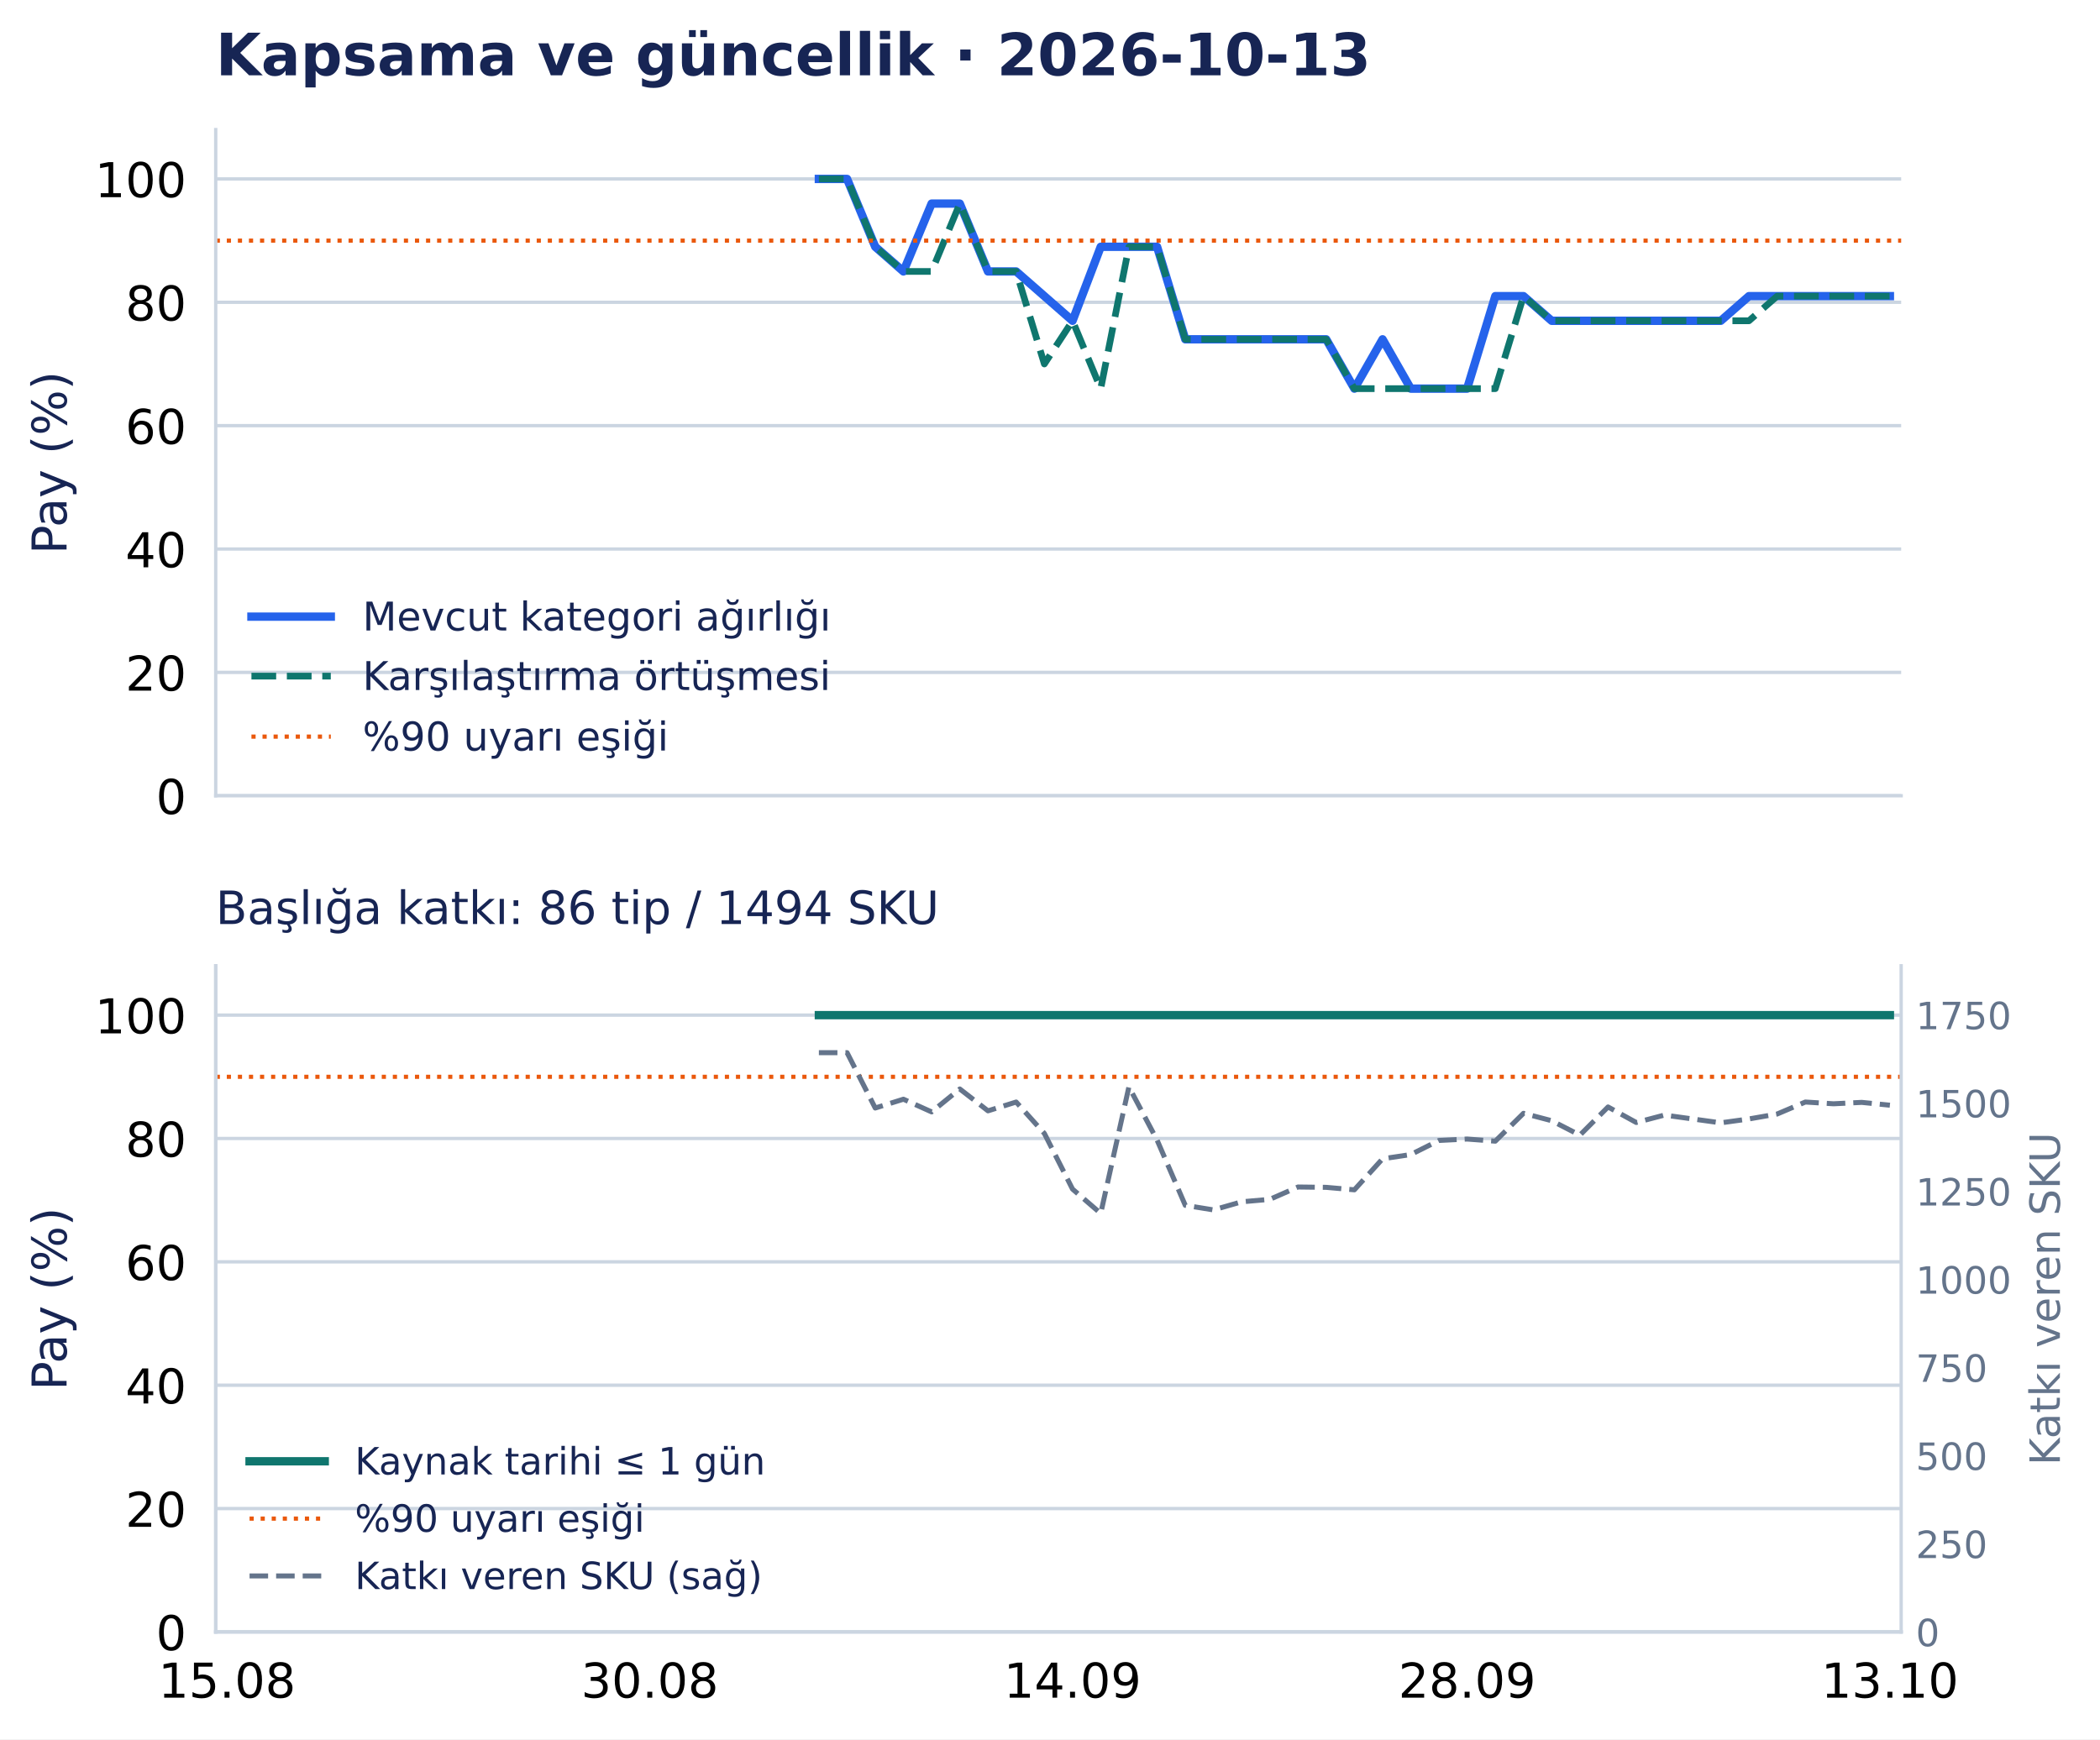
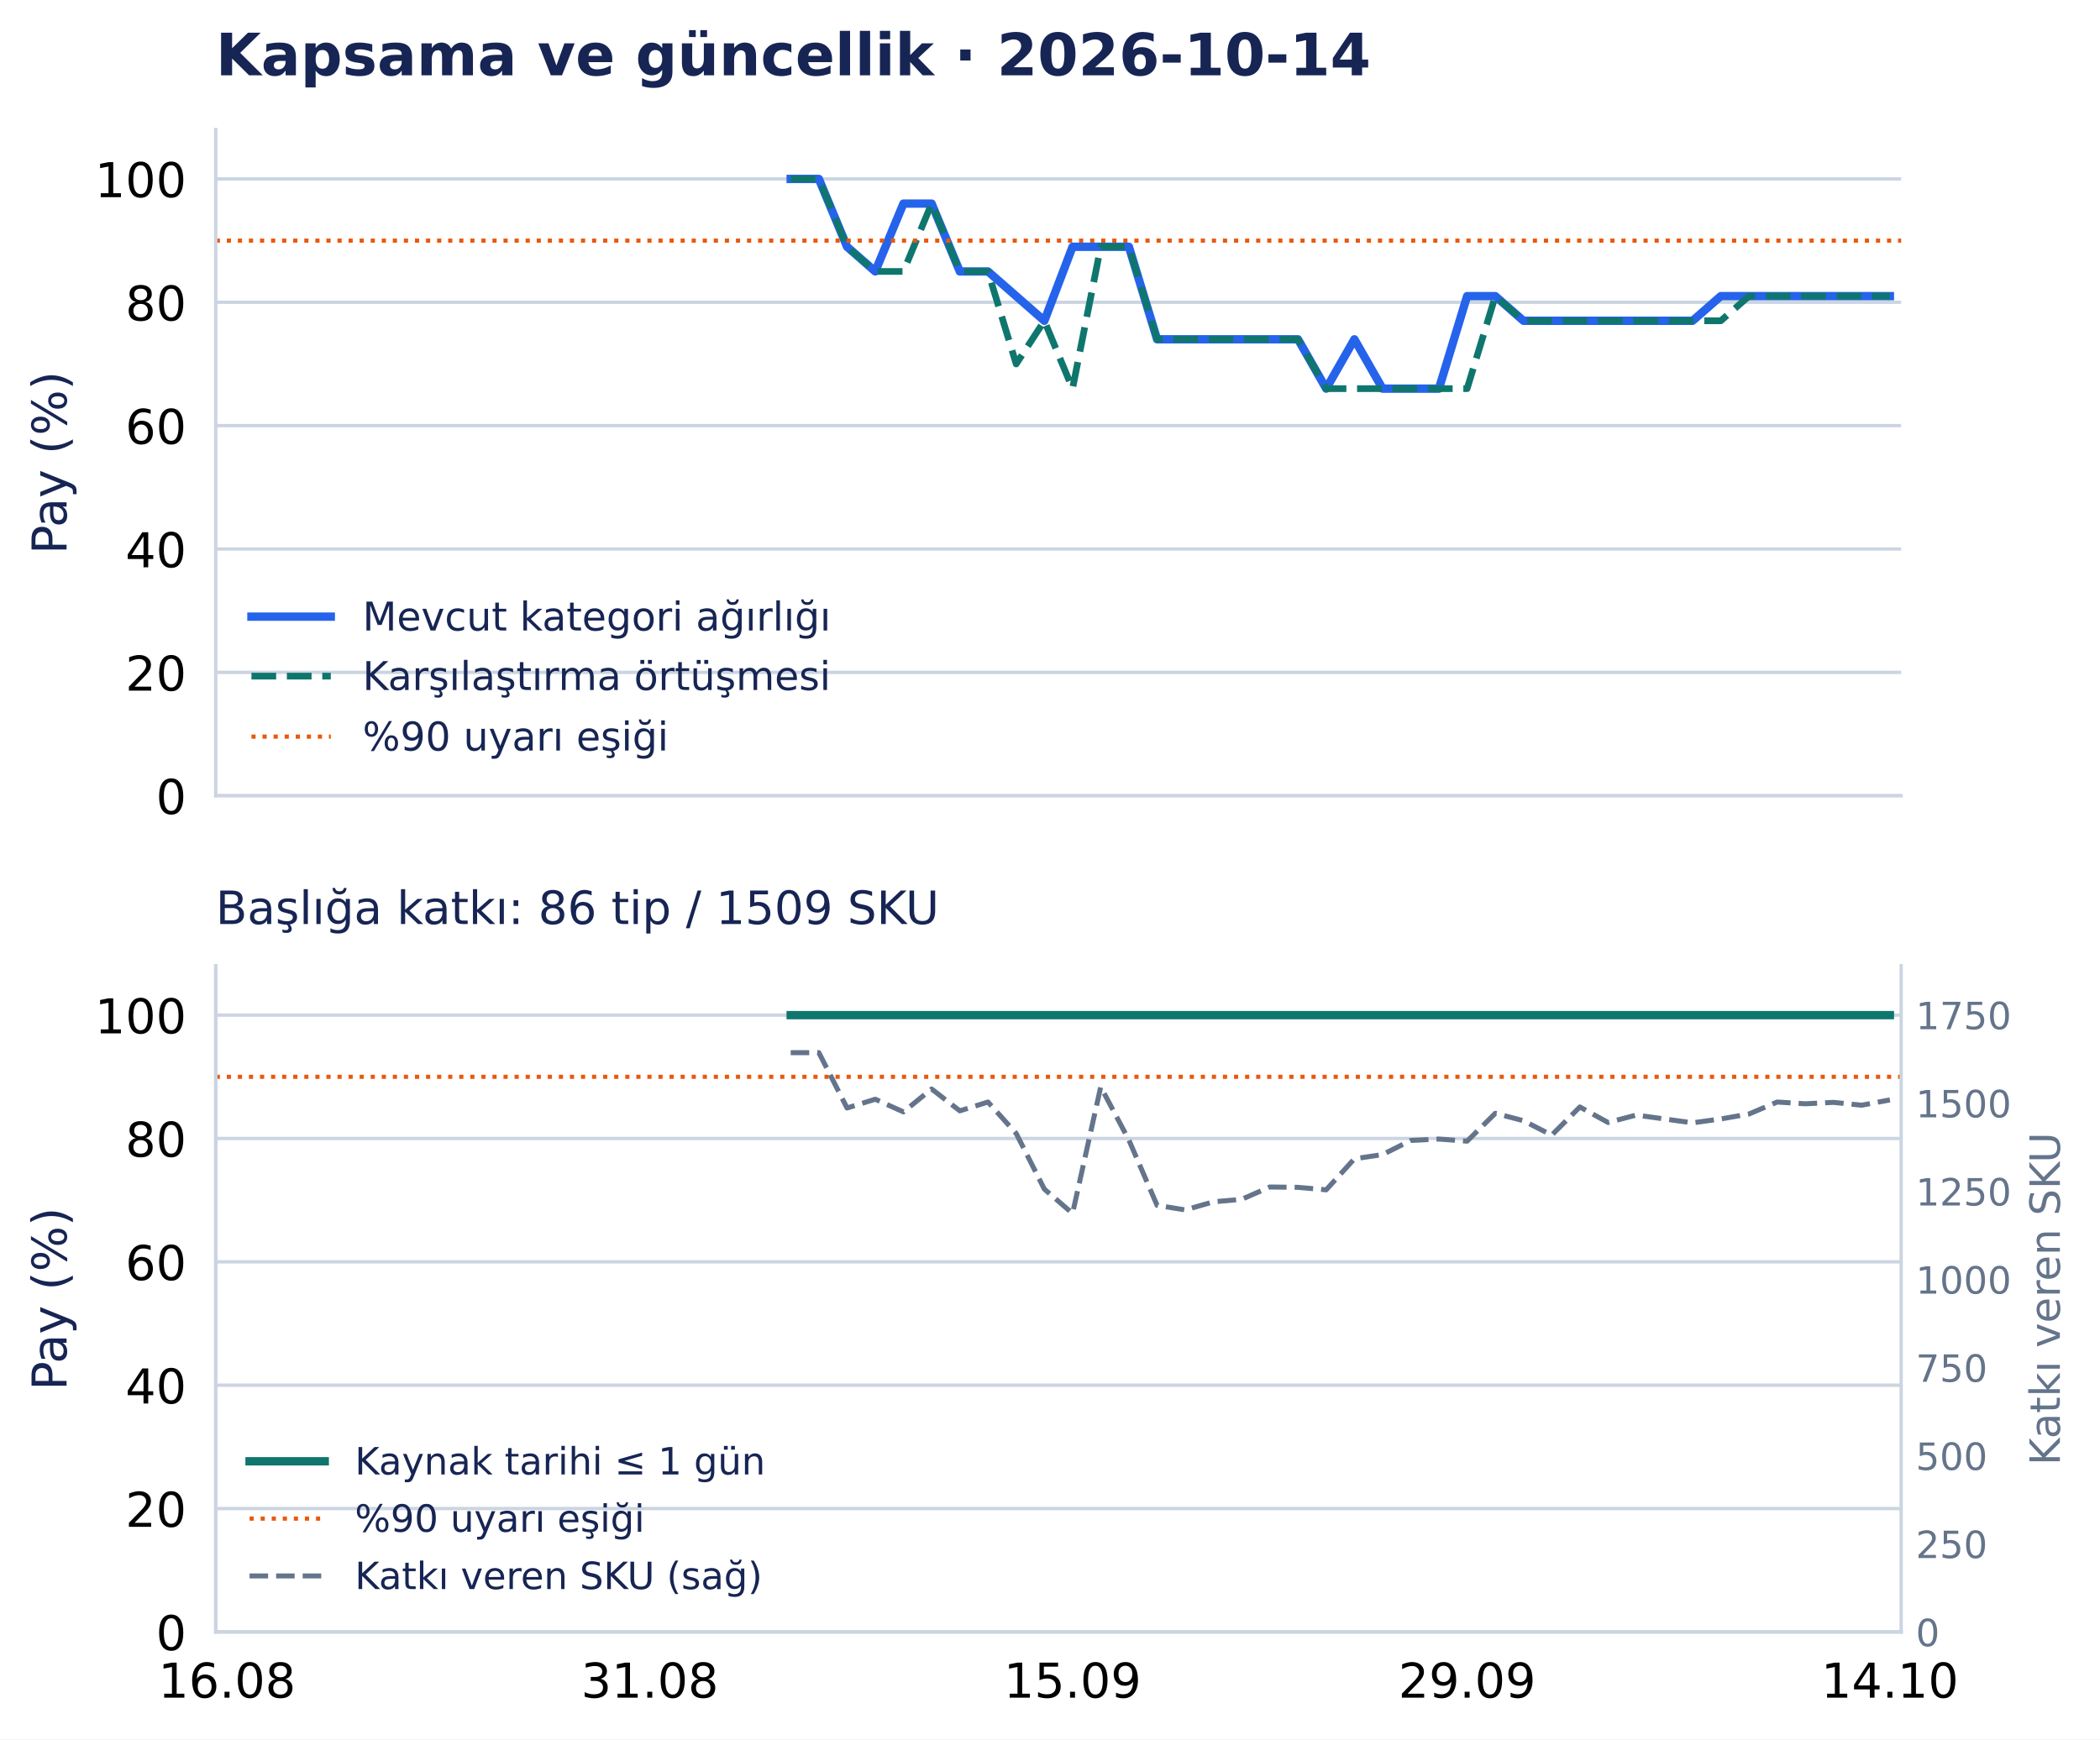
<svg xmlns="http://www.w3.org/2000/svg" width="502.794pt" height="416.535pt" viewBox="0 0 502.794 416.535" version="1.1">
  <defs>
    <style type="text/css">*{stroke-linejoin: round; stroke-linecap: butt}</style>
  </defs>
  <g id="figure_1">
    <g id="patch_1">
      <path d="M 0 416.535 L 502.794 416.535 L 502.794 0 L 0 0 z " style="fill: #ffffff" />
    </g>
    <g id="axes_1">
      <g id="patch_2">
        <path d="M 51.651 190.574 L 455.188 190.574 L 455.188 31.035 L 51.651 31.035 z " style="fill: #ffffff" />
      </g>
      <g id="matplotlib.axis_1">
        <g id="xtick_1">
          <g id="line2d_1" />
        </g>
        <g id="xtick_2">
          <g id="line2d_2" />
        </g>
        <g id="xtick_3">
          <g id="line2d_3" />
        </g>
        <g id="xtick_4">
          <g id="line2d_4" />
        </g>
        <g id="xtick_5">
          <g id="line2d_5" />
        </g>
      </g>
      <g id="matplotlib.axis_2">
        <g id="ytick_1">
          <g id="line2d_6">
            <path d="M 51.651 190.574 L 455.188 190.574 " clip-path="url(#p0e1365a26f)" style="fill: none; stroke: #cbd5e1; stroke-width: 0.8; stroke-linecap: square" />
          </g>
          <g id="line2d_7" />
          <g id="text_1">
            <text style="font-size: 11.5px; font-family: 'DejaVu Sans', 'Bitstream Vera Sans', 'Computer Modern Sans Serif', 'Lucida Grande', 'Verdana', 'Geneva', 'Lucid', 'Arial', 'Helvetica', 'Avant Garde', sans-serif; text-anchor: end" x="44.651" y="194.943" transform="rotate(-0 44.65062 194.9427)">0</text>
          </g>
        </g>
        <g id="ytick_2">
          <g id="line2d_8">
            <path d="M 51.651 161.03 L 455.188 161.03 " clip-path="url(#p0e1365a26f)" style="fill: none; stroke: #cbd5e1; stroke-width: 0.8; stroke-linecap: square" />
          </g>
          <g id="line2d_9" />
          <g id="text_2">
            <text style="font-size: 11.5px; font-family: 'DejaVu Sans', 'Bitstream Vera Sans', 'Computer Modern Sans Serif', 'Lucida Grande', 'Verdana', 'Geneva', 'Lucid', 'Arial', 'Helvetica', 'Avant Garde', sans-serif; text-anchor: end" x="44.651" y="165.398" transform="rotate(-0 44.65062 165.3983)">20</text>
          </g>
        </g>
        <g id="ytick_3">
          <g id="line2d_10">
            <path d="M 51.651 131.485 L 455.188 131.485 " clip-path="url(#p0e1365a26f)" style="fill: none; stroke: #cbd5e1; stroke-width: 0.8; stroke-linecap: square" />
          </g>
          <g id="line2d_11" />
          <g id="text_3">
            <text style="font-size: 11.5px; font-family: 'DejaVu Sans', 'Bitstream Vera Sans', 'Computer Modern Sans Serif', 'Lucida Grande', 'Verdana', 'Geneva', 'Lucid', 'Arial', 'Helvetica', 'Avant Garde', sans-serif; text-anchor: end" x="44.651" y="135.854" transform="rotate(-0 44.65062 135.854)">40</text>
          </g>
        </g>
        <g id="ytick_4">
          <g id="line2d_12">
            <path d="M 51.651 101.941 L 455.188 101.941 " clip-path="url(#p0e1365a26f)" style="fill: none; stroke: #cbd5e1; stroke-width: 0.8; stroke-linecap: square" />
          </g>
          <g id="line2d_13" />
          <g id="text_4">
            <text style="font-size: 11.5px; font-family: 'DejaVu Sans', 'Bitstream Vera Sans', 'Computer Modern Sans Serif', 'Lucida Grande', 'Verdana', 'Geneva', 'Lucid', 'Arial', 'Helvetica', 'Avant Garde', sans-serif; text-anchor: end" x="44.651" y="106.31" transform="rotate(-0 44.65062 106.3097)">60</text>
          </g>
        </g>
        <g id="ytick_5">
          <g id="line2d_14">
            <path d="M 51.651 72.397 L 455.188 72.397 " clip-path="url(#p0e1365a26f)" style="fill: none; stroke: #cbd5e1; stroke-width: 0.8; stroke-linecap: square" />
          </g>
          <g id="line2d_15" />
          <g id="text_5">
            <text style="font-size: 11.5px; font-family: 'DejaVu Sans', 'Bitstream Vera Sans', 'Computer Modern Sans Serif', 'Lucida Grande', 'Verdana', 'Geneva', 'Lucid', 'Arial', 'Helvetica', 'Avant Garde', sans-serif; text-anchor: end" x="44.651" y="76.765" transform="rotate(-0 44.65062 76.76539)">80</text>
          </g>
        </g>
        <g id="ytick_6">
          <g id="line2d_16">
            <path d="M 51.651 42.852 L 455.188 42.852 " clip-path="url(#p0e1365a26f)" style="fill: none; stroke: #cbd5e1; stroke-width: 0.8; stroke-linecap: square" />
          </g>
          <g id="line2d_17" />
          <g id="text_6">
            <text style="font-size: 11.5px; font-family: 'DejaVu Sans', 'Bitstream Vera Sans', 'Computer Modern Sans Serif', 'Lucida Grande', 'Verdana', 'Geneva', 'Lucid', 'Arial', 'Helvetica', 'Avant Garde', sans-serif; text-anchor: end" x="44.651" y="47.221" transform="rotate(-0 44.65062 47.22107)">100</text>
          </g>
        </g>
        <g id="text_7">
          <text style="font-size: 11.5px; font-family: 'DejaVu Sans', 'Bitstream Vera Sans', 'Computer Modern Sans Serif', 'Lucida Grande', 'Verdana', 'Geneva', 'Lucid', 'Arial', 'Helvetica', 'Avant Garde', sans-serif; text-anchor: middle; fill: #172554" x="15.937" y="110.804" transform="rotate(-90 15.93731 110.8044)">Pay (%)</text>
        </g>
      </g>
      <g id="line2d_18">
-         <path d="M 196.06 42.852 L 202.809 42.852 L 209.557 59.102 L 216.305 65.011 L 223.053 48.761 L 229.801 48.761 L 236.549 65.011 L 243.297 65.011 L 250.045 70.92 L 256.794 76.828 L 263.542 59.102 L 270.29 59.102 L 277.038 59.102 L 283.786 81.26 L 290.534 81.26 L 297.282 81.26 L 304.03 81.26 L 310.778 81.26 L 317.527 81.26 L 324.275 93.078 L 331.023 81.26 L 337.771 93.078 L 344.519 93.078 L 351.267 93.078 L 358.015 70.92 L 364.763 70.92 L 371.512 76.828 L 378.26 76.828 L 385.008 76.828 L 391.756 76.828 L 398.504 76.828 L 405.252 76.828 L 412 76.828 L 418.748 70.92 L 425.497 70.92 L 432.245 70.92 L 438.993 70.92 L 445.741 70.92 L 452.489 70.92 " clip-path="url(#p0e1365a26f)" style="fill: none; stroke: #2563eb; stroke-width: 2; stroke-linecap: square" />
+         <path d="M 189.312 42.852 L 196.06 42.852 L 202.809 59.102 L 209.557 65.011 L 216.305 48.761 L 223.053 48.761 L 229.801 65.011 L 236.549 65.011 L 243.297 70.92 L 250.045 76.828 L 256.794 59.102 L 263.542 59.102 L 270.29 59.102 L 277.038 81.26 L 283.786 81.26 L 290.534 81.26 L 297.282 81.26 L 304.03 81.26 L 310.778 81.26 L 317.527 93.078 L 324.275 81.26 L 331.023 93.078 L 337.771 93.078 L 344.519 93.078 L 351.267 70.92 L 358.015 70.92 L 364.763 76.828 L 371.512 76.828 L 378.26 76.828 L 385.008 76.828 L 391.756 76.828 L 398.504 76.828 L 405.252 76.828 L 412 70.92 L 418.748 70.92 L 425.497 70.92 L 432.245 70.92 L 438.993 70.92 L 445.741 70.92 L 452.489 70.92 " clip-path="url(#p0e1365a26f)" style="fill: none; stroke: #2563eb; stroke-width: 2; stroke-linecap: square" />
      </g>
      <g id="line2d_19">
-         <path d="M 196.06 42.852 L 202.809 42.852 L 209.557 59.102 L 216.305 65.011 L 223.053 65.011 L 229.801 48.761 L 236.549 65.011 L 243.297 65.011 L 250.045 87.169 L 256.794 76.828 L 263.542 93.078 L 270.29 59.102 L 277.038 59.102 L 283.786 81.26 L 290.534 81.26 L 297.282 81.26 L 304.03 81.26 L 310.778 81.26 L 317.527 81.26 L 324.275 93.078 L 331.023 93.078 L 337.771 93.078 L 344.519 93.078 L 351.267 93.078 L 358.015 93.078 L 364.763 70.92 L 371.512 76.828 L 378.26 76.828 L 385.008 76.828 L 391.756 76.828 L 398.504 76.828 L 405.252 76.828 L 412 76.828 L 418.748 76.828 L 425.497 70.92 L 432.245 70.92 L 438.993 70.92 L 445.741 70.92 L 452.489 70.92 " clip-path="url(#p0e1365a26f)" style="fill: none; stroke-dasharray: 5.92,2.56; stroke-dashoffset: 0; stroke: #0f766e; stroke-width: 1.6" />
+         <path d="M 189.312 42.852 L 196.06 42.852 L 202.809 59.102 L 209.557 65.011 L 216.305 65.011 L 223.053 48.761 L 229.801 65.011 L 236.549 65.011 L 243.297 87.169 L 250.045 76.828 L 256.794 93.078 L 263.542 59.102 L 270.29 59.102 L 277.038 81.26 L 283.786 81.26 L 290.534 81.26 L 297.282 81.26 L 304.03 81.26 L 310.778 81.26 L 317.527 93.078 L 324.275 93.078 L 331.023 93.078 L 337.771 93.078 L 344.519 93.078 L 351.267 93.078 L 358.015 70.92 L 364.763 76.828 L 371.512 76.828 L 378.26 76.828 L 385.008 76.828 L 391.756 76.828 L 398.504 76.828 L 405.252 76.828 L 412 76.828 L 418.748 70.92 L 425.497 70.92 L 432.245 70.92 L 438.993 70.92 L 445.741 70.92 L 452.489 70.92 " clip-path="url(#p0e1365a26f)" style="fill: none; stroke-dasharray: 5.92,2.56; stroke-dashoffset: 0; stroke: #0f766e; stroke-width: 1.6" />
      </g>
      <g id="line2d_20">
        <path d="M 51.651 57.625 L 455.188 57.625 " clip-path="url(#p0e1365a26f)" style="fill: none; stroke-dasharray: 1,1.65; stroke-dashoffset: 0; stroke: #ea580c" />
      </g>
      <g id="patch_3">
        <path d="M 51.651 190.574 L 51.651 31.035 " style="fill: none; stroke: #cbd5e1; stroke-width: 0.8; stroke-linejoin: miter; stroke-linecap: square" />
      </g>
      <g id="patch_4">
        <path d="M 51.651 190.574 L 455.188 190.574 " style="fill: none; stroke: #cbd5e1; stroke-width: 0.8; stroke-linejoin: miter; stroke-linecap: square" />
      </g>
      <g id="text_8">
-         <text style="font-weight: 700; font-size: 14px; font-family: 'DejaVu Sans', 'Bitstream Vera Sans', 'Computer Modern Sans Serif', 'Lucida Grande', 'Verdana', 'Geneva', 'Lucid', 'Arial', 'Helvetica', 'Avant Garde', sans-serif; text-anchor: start; fill: #172554" x="51.651" y="18.035" transform="rotate(-0 51.65062 18.03469)">Kapsama ve güncellik · 2026-10-13</text>
+         <text style="font-weight: 700; font-size: 14px; font-family: 'DejaVu Sans', 'Bitstream Vera Sans', 'Computer Modern Sans Serif', 'Lucida Grande', 'Verdana', 'Geneva', 'Lucid', 'Arial', 'Helvetica', 'Avant Garde', sans-serif; text-anchor: start; fill: #172554" x="51.651" y="18.035" transform="rotate(-0 51.65062 18.03469)">Kapsama ve güncellik · 2026-10-14</text>
      </g>
      <g id="legend_1">
        <g id="line2d_21">
          <path d="M 60.201 147.675 L 69.701 147.675 L 79.201 147.675 " style="fill: none; stroke: #2563eb; stroke-width: 2; stroke-linecap: square" />
        </g>
        <g id="text_9">
          <text style="font-size: 9.5px; font-family: 'DejaVu Sans', 'Bitstream Vera Sans', 'Computer Modern Sans Serif', 'Lucida Grande', 'Verdana', 'Geneva', 'Lucid', 'Arial', 'Helvetica', 'Avant Garde', sans-serif; text-anchor: start; fill: #172554" x="86.801" y="151" transform="rotate(-0 86.80062 150.9998)">Mevcut kategori ağırlığı</text>
        </g>
        <g id="line2d_22">
          <path d="M 60.201 161.926 L 69.701 161.926 L 79.201 161.926 " style="fill: none; stroke-dasharray: 5.92,2.56; stroke-dashoffset: 0; stroke: #0f766e; stroke-width: 1.6" />
        </g>
        <g id="text_10">
          <text style="font-size: 9.5px; font-family: 'DejaVu Sans', 'Bitstream Vera Sans', 'Computer Modern Sans Serif', 'Lucida Grande', 'Verdana', 'Geneva', 'Lucid', 'Arial', 'Helvetica', 'Avant Garde', sans-serif; text-anchor: start; fill: #172554" x="86.801" y="165.251" transform="rotate(-0 86.80062 165.2506)">Karşılaştırma örtüşmesi</text>
        </g>
        <g id="line2d_23">
          <path d="M 60.201 176.417 L 69.701 176.417 L 79.201 176.417 " style="fill: none; stroke-dasharray: 1,1.65; stroke-dashoffset: 0; stroke: #ea580c" />
        </g>
        <g id="text_11">
          <text style="font-size: 9.5px; font-family: 'DejaVu Sans', 'Bitstream Vera Sans', 'Computer Modern Sans Serif', 'Lucida Grande', 'Verdana', 'Geneva', 'Lucid', 'Arial', 'Helvetica', 'Avant Garde', sans-serif; text-anchor: start; fill: #172554" x="86.801" y="179.742" transform="rotate(-0 86.80062 179.7418)">%90 uyarı eşiği</text>
        </g>
      </g>
    </g>
    <g id="axes_2">
      <g id="patch_5">
        <path d="M 51.651 390.835 L 455.188 390.835 L 455.188 231.295 L 51.651 231.295 z " style="fill: #ffffff" />
      </g>
      <g id="matplotlib.axis_3">
        <g id="xtick_6">
          <g id="line2d_24" />
          <g id="text_12">
-             <text style="font-size: 11.5px; font-family: 'DejaVu Sans', 'Bitstream Vera Sans', 'Computer Modern Sans Serif', 'Lucida Grande', 'Verdana', 'Geneva', 'Lucid', 'Arial', 'Helvetica', 'Avant Garde', sans-serif; text-anchor: middle" x="54.35" y="406.572" transform="rotate(-0 54.34987 406.572)">15.08</text>
+             <text style="font-size: 11.5px; font-family: 'DejaVu Sans', 'Bitstream Vera Sans', 'Computer Modern Sans Serif', 'Lucida Grande', 'Verdana', 'Geneva', 'Lucid', 'Arial', 'Helvetica', 'Avant Garde', sans-serif; text-anchor: middle" x="54.35" y="406.572" transform="rotate(-0 54.34987 406.572)">16.08</text>
          </g>
        </g>
        <g id="xtick_7">
          <g id="line2d_25" />
          <g id="text_13">
-             <text style="font-size: 11.5px; font-family: 'DejaVu Sans', 'Bitstream Vera Sans', 'Computer Modern Sans Serif', 'Lucida Grande', 'Verdana', 'Geneva', 'Lucid', 'Arial', 'Helvetica', 'Avant Garde', sans-serif; text-anchor: middle" x="155.572" y="406.572" transform="rotate(-0 155.5717 406.572)">30.08</text>
+             <text style="font-size: 11.5px; font-family: 'DejaVu Sans', 'Bitstream Vera Sans', 'Computer Modern Sans Serif', 'Lucida Grande', 'Verdana', 'Geneva', 'Lucid', 'Arial', 'Helvetica', 'Avant Garde', sans-serif; text-anchor: middle" x="155.572" y="406.572" transform="rotate(-0 155.5717 406.572)">31.08</text>
          </g>
        </g>
        <g id="xtick_8">
          <g id="line2d_26" />
          <g id="text_14">
-             <text style="font-size: 11.5px; font-family: 'DejaVu Sans', 'Bitstream Vera Sans', 'Computer Modern Sans Serif', 'Lucida Grande', 'Verdana', 'Geneva', 'Lucid', 'Arial', 'Helvetica', 'Avant Garde', sans-serif; text-anchor: middle" x="256.794" y="406.572" transform="rotate(-0 256.7935 406.572)">14.09</text>
+             <text style="font-size: 11.5px; font-family: 'DejaVu Sans', 'Bitstream Vera Sans', 'Computer Modern Sans Serif', 'Lucida Grande', 'Verdana', 'Geneva', 'Lucid', 'Arial', 'Helvetica', 'Avant Garde', sans-serif; text-anchor: middle" x="256.794" y="406.572" transform="rotate(-0 256.7935 406.572)">15.09</text>
          </g>
        </g>
        <g id="xtick_9">
          <g id="line2d_27" />
          <g id="text_15">
-             <text style="font-size: 11.5px; font-family: 'DejaVu Sans', 'Bitstream Vera Sans', 'Computer Modern Sans Serif', 'Lucida Grande', 'Verdana', 'Geneva', 'Lucid', 'Arial', 'Helvetica', 'Avant Garde', sans-serif; text-anchor: middle" x="351.267" y="406.572" transform="rotate(-0 351.2672 406.572)">28.09</text>
+             <text style="font-size: 11.5px; font-family: 'DejaVu Sans', 'Bitstream Vera Sans', 'Computer Modern Sans Serif', 'Lucida Grande', 'Verdana', 'Geneva', 'Lucid', 'Arial', 'Helvetica', 'Avant Garde', sans-serif; text-anchor: middle" x="351.267" y="406.572" transform="rotate(-0 351.2672 406.572)">29.09</text>
          </g>
        </g>
        <g id="xtick_10">
          <g id="line2d_28" />
          <g id="text_16">
-             <text style="font-size: 11.5px; font-family: 'DejaVu Sans', 'Bitstream Vera Sans', 'Computer Modern Sans Serif', 'Lucida Grande', 'Verdana', 'Geneva', 'Lucid', 'Arial', 'Helvetica', 'Avant Garde', sans-serif; text-anchor: middle" x="452.489" y="406.572" transform="rotate(-0 452.489 406.572)">13.10</text>
+             <text style="font-size: 11.5px; font-family: 'DejaVu Sans', 'Bitstream Vera Sans', 'Computer Modern Sans Serif', 'Lucida Grande', 'Verdana', 'Geneva', 'Lucid', 'Arial', 'Helvetica', 'Avant Garde', sans-serif; text-anchor: middle" x="452.489" y="406.572" transform="rotate(-0 452.489 406.572)">14.10</text>
          </g>
        </g>
      </g>
      <g id="matplotlib.axis_4">
        <g id="ytick_7">
          <g id="line2d_29">
            <path d="M 51.651 390.835 L 455.188 390.835 " clip-path="url(#pd502d77126)" style="fill: none; stroke: #cbd5e1; stroke-width: 0.8; stroke-linecap: square" />
          </g>
          <g id="line2d_30" />
          <g id="text_17">
            <text style="font-size: 11.5px; font-family: 'DejaVu Sans', 'Bitstream Vera Sans', 'Computer Modern Sans Serif', 'Lucida Grande', 'Verdana', 'Geneva', 'Lucid', 'Arial', 'Helvetica', 'Avant Garde', sans-serif; text-anchor: end" x="44.651" y="395.203" transform="rotate(-0 44.65062 395.2033)">0</text>
          </g>
        </g>
        <g id="ytick_8">
          <g id="line2d_31">
            <path d="M 51.651 361.29 L 455.188 361.29 " clip-path="url(#pd502d77126)" style="fill: none; stroke: #cbd5e1; stroke-width: 0.8; stroke-linecap: square" />
          </g>
          <g id="line2d_32" />
          <g id="text_18">
            <text style="font-size: 11.5px; font-family: 'DejaVu Sans', 'Bitstream Vera Sans', 'Computer Modern Sans Serif', 'Lucida Grande', 'Verdana', 'Geneva', 'Lucid', 'Arial', 'Helvetica', 'Avant Garde', sans-serif; text-anchor: end" x="44.651" y="365.659" transform="rotate(-0 44.65062 365.659)">20</text>
          </g>
        </g>
        <g id="ytick_9">
          <g id="line2d_33">
            <path d="M 51.651 331.746 L 455.188 331.746 " clip-path="url(#pd502d77126)" style="fill: none; stroke: #cbd5e1; stroke-width: 0.8; stroke-linecap: square" />
          </g>
          <g id="line2d_34" />
          <g id="text_19">
            <text style="font-size: 11.5px; font-family: 'DejaVu Sans', 'Bitstream Vera Sans', 'Computer Modern Sans Serif', 'Lucida Grande', 'Verdana', 'Geneva', 'Lucid', 'Arial', 'Helvetica', 'Avant Garde', sans-serif; text-anchor: end" x="44.651" y="336.115" transform="rotate(-0 44.65062 336.1147)">40</text>
          </g>
        </g>
        <g id="ytick_10">
          <g id="line2d_35">
            <path d="M 51.651 302.202 L 455.188 302.202 " clip-path="url(#pd502d77126)" style="fill: none; stroke: #cbd5e1; stroke-width: 0.8; stroke-linecap: square" />
          </g>
          <g id="line2d_36" />
          <g id="text_20">
            <text style="font-size: 11.5px; font-family: 'DejaVu Sans', 'Bitstream Vera Sans', 'Computer Modern Sans Serif', 'Lucida Grande', 'Verdana', 'Geneva', 'Lucid', 'Arial', 'Helvetica', 'Avant Garde', sans-serif; text-anchor: end" x="44.651" y="306.57" transform="rotate(-0 44.65062 306.5704)">60</text>
          </g>
        </g>
        <g id="ytick_11">
          <g id="line2d_37">
            <path d="M 51.651 272.657 L 455.188 272.657 " clip-path="url(#pd502d77126)" style="fill: none; stroke: #cbd5e1; stroke-width: 0.8; stroke-linecap: square" />
          </g>
          <g id="line2d_38" />
          <g id="text_21">
            <text style="font-size: 11.5px; font-family: 'DejaVu Sans', 'Bitstream Vera Sans', 'Computer Modern Sans Serif', 'Lucida Grande', 'Verdana', 'Geneva', 'Lucid', 'Arial', 'Helvetica', 'Avant Garde', sans-serif; text-anchor: end" x="44.651" y="277.026" transform="rotate(-0 44.65062 277.0261)">80</text>
          </g>
        </g>
        <g id="ytick_12">
          <g id="line2d_39">
            <path d="M 51.651 243.113 L 455.188 243.113 " clip-path="url(#pd502d77126)" style="fill: none; stroke: #cbd5e1; stroke-width: 0.8; stroke-linecap: square" />
          </g>
          <g id="line2d_40" />
          <g id="text_22">
            <text style="font-size: 11.5px; font-family: 'DejaVu Sans', 'Bitstream Vera Sans', 'Computer Modern Sans Serif', 'Lucida Grande', 'Verdana', 'Geneva', 'Lucid', 'Arial', 'Helvetica', 'Avant Garde', sans-serif; text-anchor: end" x="44.651" y="247.482" transform="rotate(-0 44.65062 247.4817)">100</text>
          </g>
        </g>
        <g id="text_23">
          <text style="font-size: 11.5px; font-family: 'DejaVu Sans', 'Bitstream Vera Sans', 'Computer Modern Sans Serif', 'Lucida Grande', 'Verdana', 'Geneva', 'Lucid', 'Arial', 'Helvetica', 'Avant Garde', sans-serif; text-anchor: middle; fill: #172554" x="15.937" y="311.065" transform="rotate(-90 15.93731 311.065)">Pay (%)</text>
        </g>
      </g>
      <g id="line2d_41">
-         <path d="M 196.06 243.113 L 202.809 243.113 L 209.557 243.113 L 216.305 243.113 L 223.053 243.113 L 229.801 243.113 L 236.549 243.113 L 243.297 243.113 L 250.045 243.113 L 256.794 243.113 L 263.542 243.113 L 270.29 243.113 L 277.038 243.113 L 283.786 243.113 L 290.534 243.113 L 297.282 243.113 L 304.03 243.113 L 310.778 243.113 L 317.527 243.113 L 324.275 243.113 L 331.023 243.113 L 337.771 243.113 L 344.519 243.113 L 351.267 243.113 L 358.015 243.113 L 364.763 243.113 L 371.512 243.113 L 378.26 243.113 L 385.008 243.113 L 391.756 243.113 L 398.504 243.113 L 405.252 243.113 L 412 243.113 L 418.748 243.113 L 425.497 243.113 L 432.245 243.113 L 438.993 243.113 L 445.741 243.113 L 452.489 243.113 " clip-path="url(#pd502d77126)" style="fill: none; stroke: #0f766e; stroke-width: 2; stroke-linecap: square" />
+         <path d="M 189.312 243.113 L 196.06 243.113 L 202.809 243.113 L 209.557 243.113 L 216.305 243.113 L 223.053 243.113 L 229.801 243.113 L 236.549 243.113 L 243.297 243.113 L 250.045 243.113 L 256.794 243.113 L 263.542 243.113 L 270.29 243.113 L 277.038 243.113 L 283.786 243.113 L 290.534 243.113 L 297.282 243.113 L 304.03 243.113 L 310.778 243.113 L 317.527 243.113 L 324.275 243.113 L 331.023 243.113 L 337.771 243.113 L 344.519 243.113 L 351.267 243.113 L 358.015 243.113 L 364.763 243.113 L 371.512 243.113 L 378.26 243.113 L 385.008 243.113 L 391.756 243.113 L 398.504 243.113 L 405.252 243.113 L 412 243.113 L 418.748 243.113 L 425.497 243.113 L 432.245 243.113 L 438.993 243.113 L 445.741 243.113 L 452.489 243.113 " clip-path="url(#pd502d77126)" style="fill: none; stroke: #0f766e; stroke-width: 2; stroke-linecap: square" />
      </g>
      <g id="line2d_42">
        <path d="M 51.651 257.885 L 455.188 257.885 " clip-path="url(#pd502d77126)" style="fill: none; stroke-dasharray: 1,1.65; stroke-dashoffset: 0; stroke: #ea580c" />
      </g>
      <g id="patch_6">
        <path d="M 51.651 390.835 L 51.651 231.295 " style="fill: none; stroke: #cbd5e1; stroke-width: 0.8; stroke-linejoin: miter; stroke-linecap: square" />
      </g>
      <g id="patch_7">
        <path d="M 51.651 390.835 L 455.188 390.835 " style="fill: none; stroke: #cbd5e1; stroke-width: 0.8; stroke-linejoin: miter; stroke-linecap: square" />
      </g>
      <g id="text_24">
-         <text style="font-size: 11px; font-family: 'DejaVu Sans', 'Bitstream Vera Sans', 'Computer Modern Sans Serif', 'Lucida Grande', 'Verdana', 'Geneva', 'Lucid', 'Arial', 'Helvetica', 'Avant Garde', sans-serif; text-anchor: start; fill: #172554" x="51.651" y="221.295" transform="rotate(-0 51.65062 221.2954)">Başlığa katkı: 86 tip / 1494 SKU</text>
+         <text style="font-size: 11px; font-family: 'DejaVu Sans', 'Bitstream Vera Sans', 'Computer Modern Sans Serif', 'Lucida Grande', 'Verdana', 'Geneva', 'Lucid', 'Arial', 'Helvetica', 'Avant Garde', sans-serif; text-anchor: start; fill: #172554" x="51.651" y="221.295" transform="rotate(-0 51.65062 221.2954)">Başlığa katkı: 86 tip / 1509 SKU</text>
      </g>
      <g id="legend_2">
        <g id="line2d_43">
          <path d="M 59.751 349.966 L 68.751 349.966 L 77.751 349.966 " style="fill: none; stroke: #0f766e; stroke-width: 2; stroke-linecap: square" />
        </g>
        <g id="text_25">
          <text style="font-size: 9px; font-family: 'DejaVu Sans', 'Bitstream Vera Sans', 'Computer Modern Sans Serif', 'Lucida Grande', 'Verdana', 'Geneva', 'Lucid', 'Arial', 'Helvetica', 'Avant Garde', sans-serif; text-anchor: start; fill: #172554" x="84.951" y="353.116" transform="rotate(-0 84.95063 353.1155)">Kaynak tarihi ≤ 1 gün</text>
        </g>
        <g id="line2d_44">
          <path d="M 59.751 363.694 L 68.751 363.694 L 77.751 363.694 " style="fill: none; stroke-dasharray: 1,1.65; stroke-dashoffset: 0; stroke: #ea580c" />
        </g>
        <g id="text_26">
          <text style="font-size: 9px; font-family: 'DejaVu Sans', 'Bitstream Vera Sans', 'Computer Modern Sans Serif', 'Lucida Grande', 'Verdana', 'Geneva', 'Lucid', 'Arial', 'Helvetica', 'Avant Garde', sans-serif; text-anchor: start; fill: #172554" x="84.951" y="366.844" transform="rotate(-0 84.95063 366.8441)">%90 uyarı eşiği</text>
        </g>
        <g id="line2d_45">
          <path d="M 59.751 377.423 L 68.751 377.423 L 77.751 377.423 " style="fill: none; stroke-dasharray: 4.44,1.92; stroke-dashoffset: 0; stroke: #64748b; stroke-width: 1.2" />
        </g>
        <g id="text_27">
          <text style="font-size: 9px; font-family: 'DejaVu Sans', 'Bitstream Vera Sans', 'Computer Modern Sans Serif', 'Lucida Grande', 'Verdana', 'Geneva', 'Lucid', 'Arial', 'Helvetica', 'Avant Garde', sans-serif; text-anchor: start; fill: #172554" x="84.951" y="380.573" transform="rotate(-0 84.95063 380.5726)">Katkı veren SKU (sağ)</text>
        </g>
      </g>
    </g>
    <g id="axes_3">
      <g id="matplotlib.axis_5">
        <g id="ytick_13">
          <g id="line2d_46" />
          <g id="text_28">
            <text style="font-size: 9px; font-family: 'DejaVu Sans', 'Bitstream Vera Sans', 'Computer Modern Sans Serif', 'Lucida Grande', 'Verdana', 'Geneva', 'Lucid', 'Arial', 'Helvetica', 'Avant Garde', sans-serif; text-anchor: start; fill: #64748b" x="458.688" y="394.254" transform="rotate(-0 458.6883 394.2536)">0</text>
          </g>
        </g>
        <g id="ytick_14">
          <g id="line2d_47" />
          <g id="text_29">
            <text style="font-size: 9px; font-family: 'DejaVu Sans', 'Bitstream Vera Sans', 'Computer Modern Sans Serif', 'Lucida Grande', 'Verdana', 'Geneva', 'Lucid', 'Arial', 'Helvetica', 'Avant Garde', sans-serif; text-anchor: start; fill: #64748b" x="458.688" y="373.144" transform="rotate(-0 458.6883 373.1444)">250</text>
          </g>
        </g>
        <g id="ytick_15">
          <g id="line2d_48" />
          <g id="text_30">
            <text style="font-size: 9px; font-family: 'DejaVu Sans', 'Bitstream Vera Sans', 'Computer Modern Sans Serif', 'Lucida Grande', 'Verdana', 'Geneva', 'Lucid', 'Arial', 'Helvetica', 'Avant Garde', sans-serif; text-anchor: start; fill: #64748b" x="458.688" y="352.035" transform="rotate(-0 458.6883 352.0352)">500</text>
          </g>
        </g>
        <g id="ytick_16">
          <g id="line2d_49" />
          <g id="text_31">
            <text style="font-size: 9px; font-family: 'DejaVu Sans', 'Bitstream Vera Sans', 'Computer Modern Sans Serif', 'Lucida Grande', 'Verdana', 'Geneva', 'Lucid', 'Arial', 'Helvetica', 'Avant Garde', sans-serif; text-anchor: start; fill: #64748b" x="458.688" y="330.926" transform="rotate(-0 458.6883 330.9259)">750</text>
          </g>
        </g>
        <g id="ytick_17">
          <g id="line2d_50" />
          <g id="text_32">
            <text style="font-size: 9px; font-family: 'DejaVu Sans', 'Bitstream Vera Sans', 'Computer Modern Sans Serif', 'Lucida Grande', 'Verdana', 'Geneva', 'Lucid', 'Arial', 'Helvetica', 'Avant Garde', sans-serif; text-anchor: start; fill: #64748b" x="458.688" y="309.817" transform="rotate(-0 458.6883 309.8167)">1000</text>
          </g>
        </g>
        <g id="ytick_18">
          <g id="line2d_51" />
          <g id="text_33">
            <text style="font-size: 9px; font-family: 'DejaVu Sans', 'Bitstream Vera Sans', 'Computer Modern Sans Serif', 'Lucida Grande', 'Verdana', 'Geneva', 'Lucid', 'Arial', 'Helvetica', 'Avant Garde', sans-serif; text-anchor: start; fill: #64748b" x="458.688" y="288.707" transform="rotate(-0 458.6883 288.7075)">1250</text>
          </g>
        </g>
        <g id="ytick_19">
          <g id="line2d_52" />
          <g id="text_34">
            <text style="font-size: 9px; font-family: 'DejaVu Sans', 'Bitstream Vera Sans', 'Computer Modern Sans Serif', 'Lucida Grande', 'Verdana', 'Geneva', 'Lucid', 'Arial', 'Helvetica', 'Avant Garde', sans-serif; text-anchor: start; fill: #64748b" x="458.688" y="267.598" transform="rotate(-0 458.6883 267.5983)">1500</text>
          </g>
        </g>
        <g id="ytick_20">
          <g id="line2d_53" />
          <g id="text_35">
            <text style="font-size: 9px; font-family: 'DejaVu Sans', 'Bitstream Vera Sans', 'Computer Modern Sans Serif', 'Lucida Grande', 'Verdana', 'Geneva', 'Lucid', 'Arial', 'Helvetica', 'Avant Garde', sans-serif; text-anchor: start; fill: #64748b" x="458.688" y="246.489" transform="rotate(-0 458.6883 246.489)">1750</text>
          </g>
        </g>
        <g id="text_36">
          <text style="font-size: 10px; font-family: 'DejaVu Sans', 'Bitstream Vera Sans', 'Computer Modern Sans Serif', 'Lucida Grande', 'Verdana', 'Geneva', 'Lucid', 'Arial', 'Helvetica', 'Avant Garde', sans-serif; text-anchor: middle; fill: #64748b" x="493.192" y="311.065" transform="rotate(-90 493.1917 311.065)">Katkı veren SKU</text>
        </g>
      </g>
      <g id="line2d_54">
-         <path d="M 196.06 252.105 L 202.809 252.105 L 209.557 265.361 L 216.305 263.251 L 223.053 266.29 L 229.801 260.802 L 236.549 266.037 L 243.297 263.926 L 250.045 271.441 L 256.794 284.782 L 263.542 290.608 L 270.29 260.295 L 277.038 273.045 L 283.786 288.666 L 290.534 289.764 L 297.282 287.822 L 304.03 287.231 L 310.778 284.275 L 317.527 284.36 L 324.275 284.951 L 331.023 277.52 L 337.771 276.507 L 344.519 273.13 L 351.267 272.792 L 358.015 273.299 L 364.763 266.628 L 371.512 268.401 L 378.26 271.863 L 385.008 265.108 L 391.756 268.823 L 398.504 267.05 L 405.252 267.979 L 412 268.908 L 418.748 267.979 L 425.497 266.797 L 432.245 263.926 L 438.993 264.348 L 445.741 264.01 L 452.489 264.686 " clip-path="url(#pd502d77126)" style="fill: none; stroke-dasharray: 4.44,1.92; stroke-dashoffset: 0; stroke: #64748b; stroke-width: 1.2" />
+         <path d="M 189.312 252.105 L 196.06 252.105 L 202.809 265.361 L 209.557 263.251 L 216.305 266.29 L 223.053 260.802 L 229.801 266.037 L 236.549 263.926 L 243.297 271.441 L 250.045 284.782 L 256.794 290.608 L 263.542 260.295 L 270.29 273.045 L 277.038 288.666 L 283.786 289.764 L 290.534 287.822 L 297.282 287.231 L 304.03 284.275 L 310.778 284.36 L 317.527 284.951 L 324.275 277.52 L 331.023 276.507 L 337.771 273.13 L 344.519 272.792 L 351.267 273.299 L 358.015 266.628 L 364.763 268.401 L 371.512 271.863 L 378.26 265.108 L 385.008 268.823 L 391.756 267.05 L 398.504 267.979 L 405.252 268.908 L 412 267.979 L 418.748 266.797 L 425.497 263.926 L 432.245 264.348 L 438.993 264.01 L 445.741 264.686 L 452.489 263.419 " clip-path="url(#pd502d77126)" style="fill: none; stroke-dasharray: 4.44,1.92; stroke-dashoffset: 0; stroke: #64748b; stroke-width: 1.2" />
      </g>
      <g id="patch_8">
        <path d="M 51.651 390.835 L 51.651 231.295 " style="fill: none; stroke: #cbd5e1; stroke-width: 0.8; stroke-linejoin: miter; stroke-linecap: square" />
      </g>
      <g id="patch_9">
        <path d="M 455.188 390.835 L 455.188 231.295 " style="fill: none; stroke: #cbd5e1; stroke-width: 0.8; stroke-linejoin: miter; stroke-linecap: square" />
      </g>
      <g id="patch_10">
        <path d="M 51.651 390.835 L 455.188 390.835 " style="fill: none; stroke: #cbd5e1; stroke-width: 0.8; stroke-linejoin: miter; stroke-linecap: square" />
      </g>
    </g>
  </g>
  <defs>
    <clipPath id="p0e1365a26f">
      <rect x="51.651" y="31.035" width="403.538" height="159.539" />
    </clipPath>
    <clipPath id="pd502d77126">
      <rect x="51.651" y="231.295" width="403.538" height="159.539" />
    </clipPath>
  </defs>
</svg>
